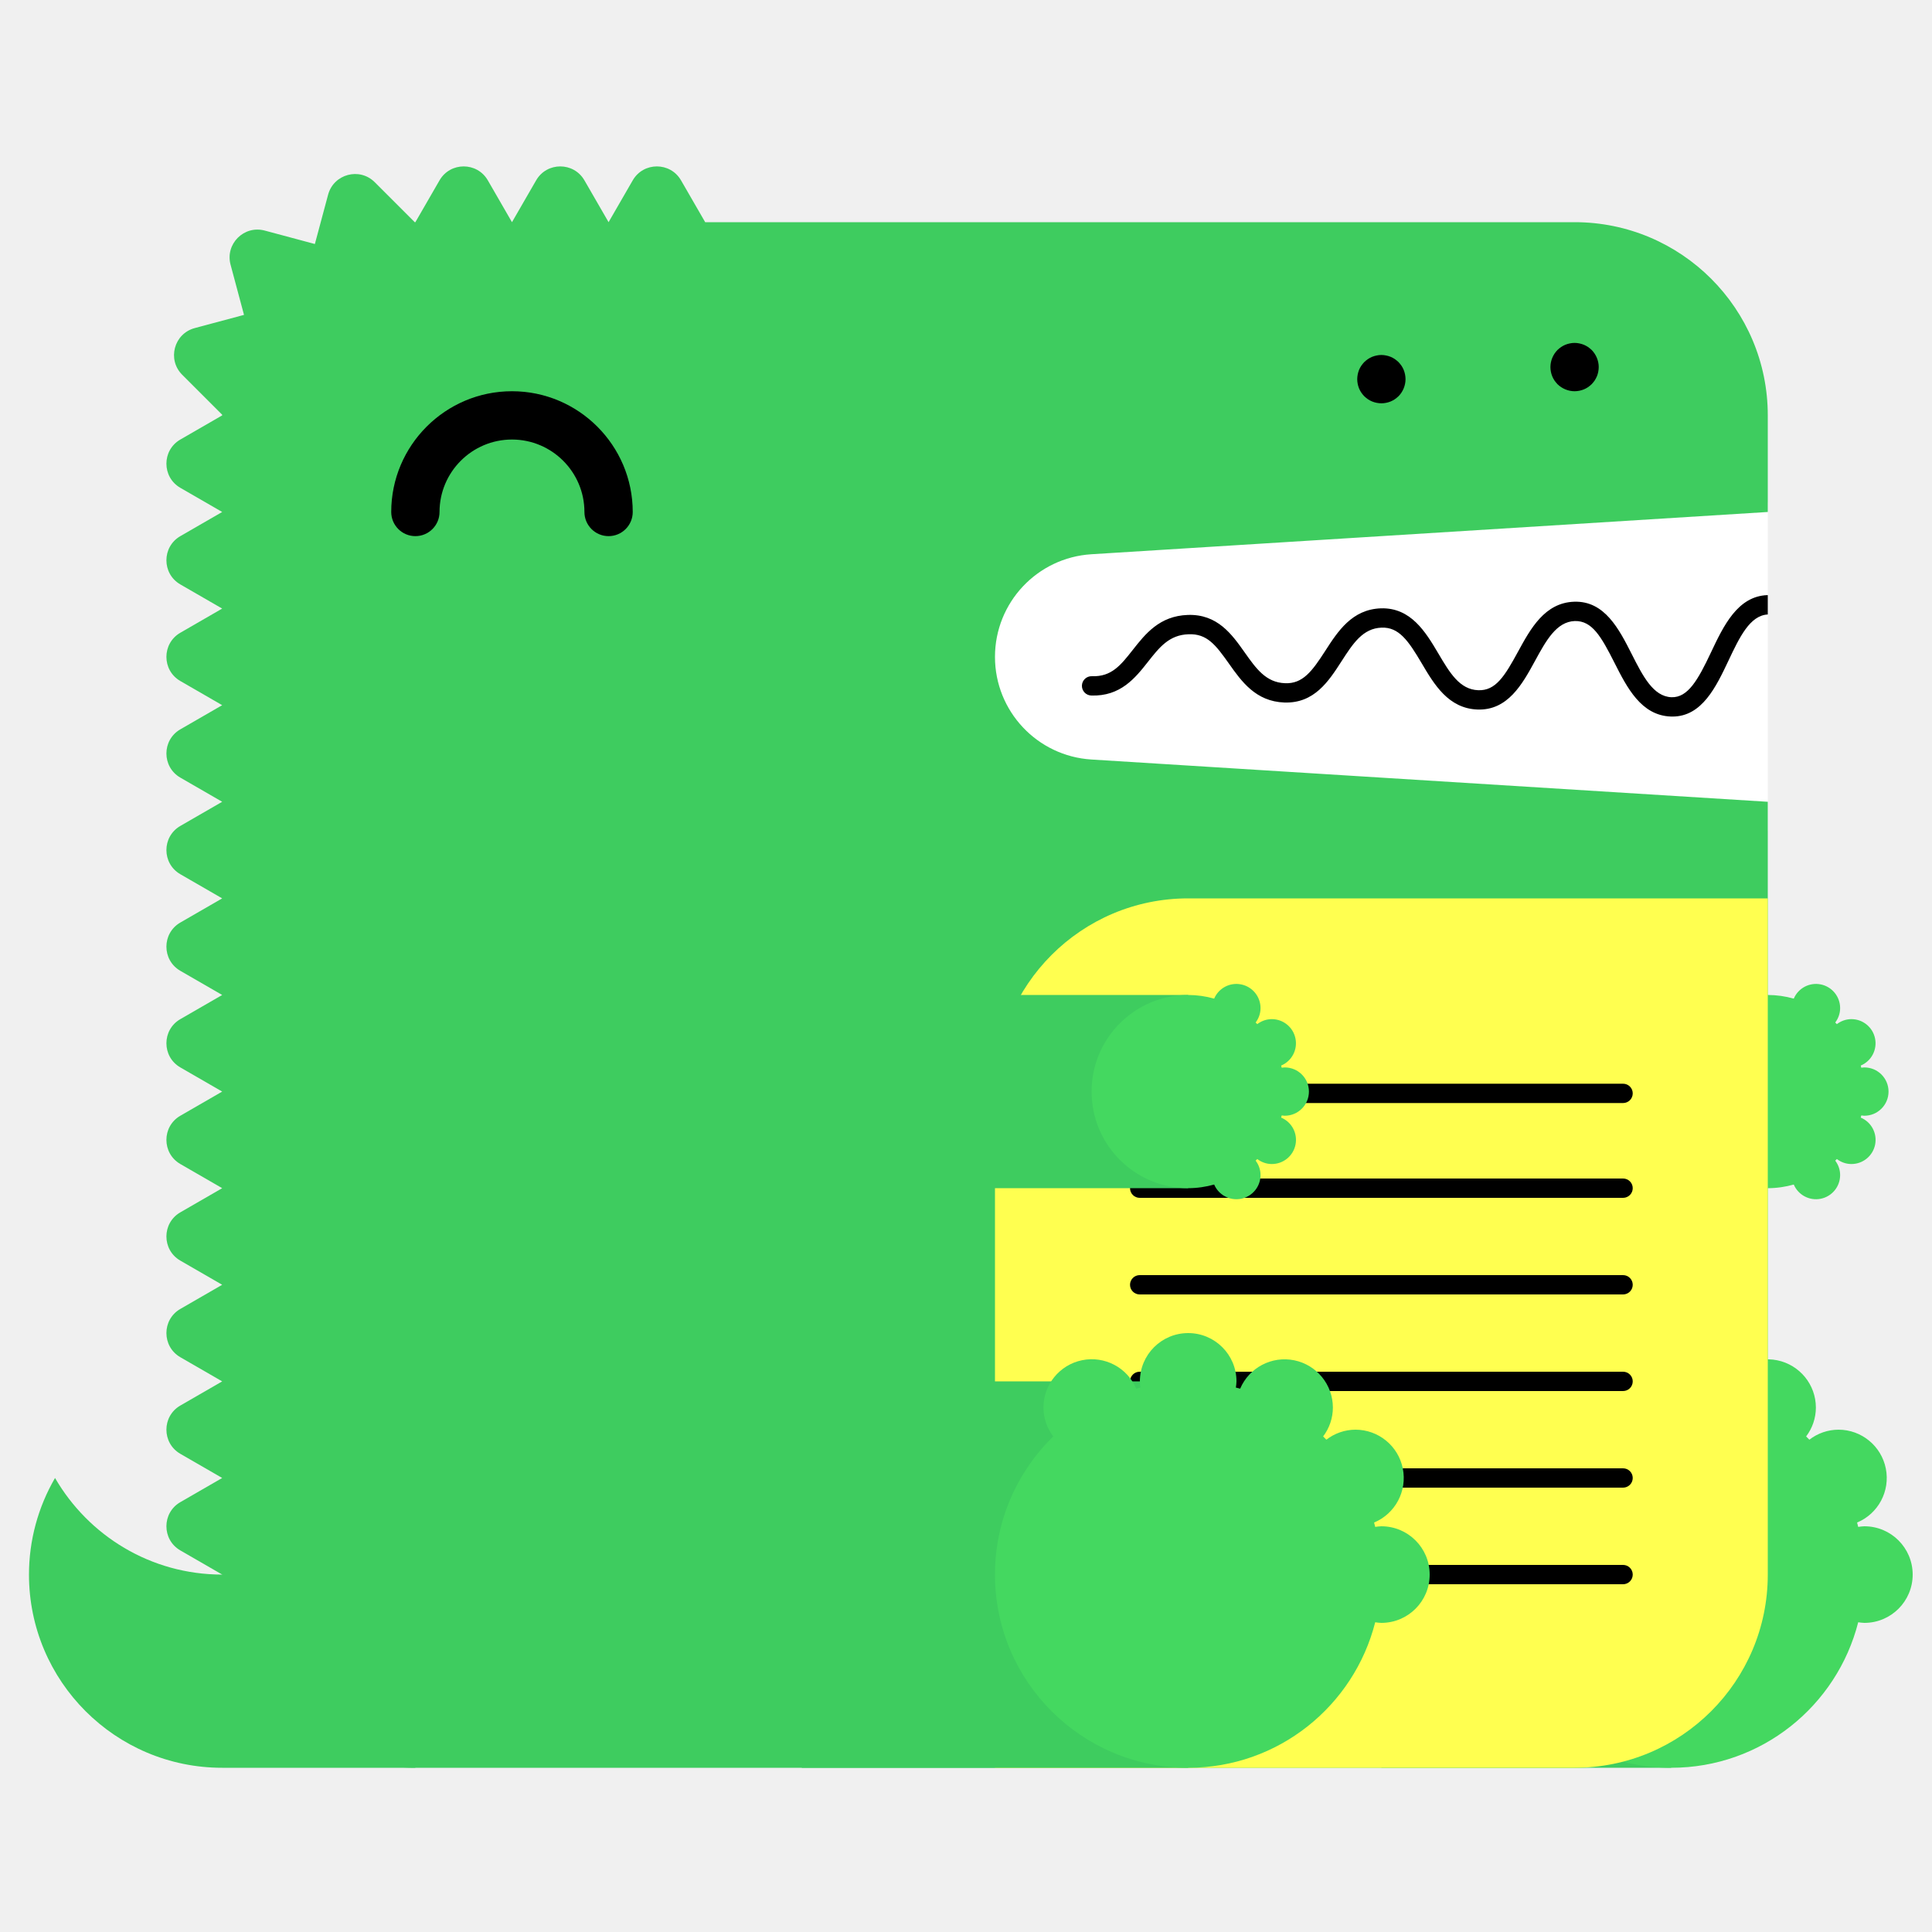
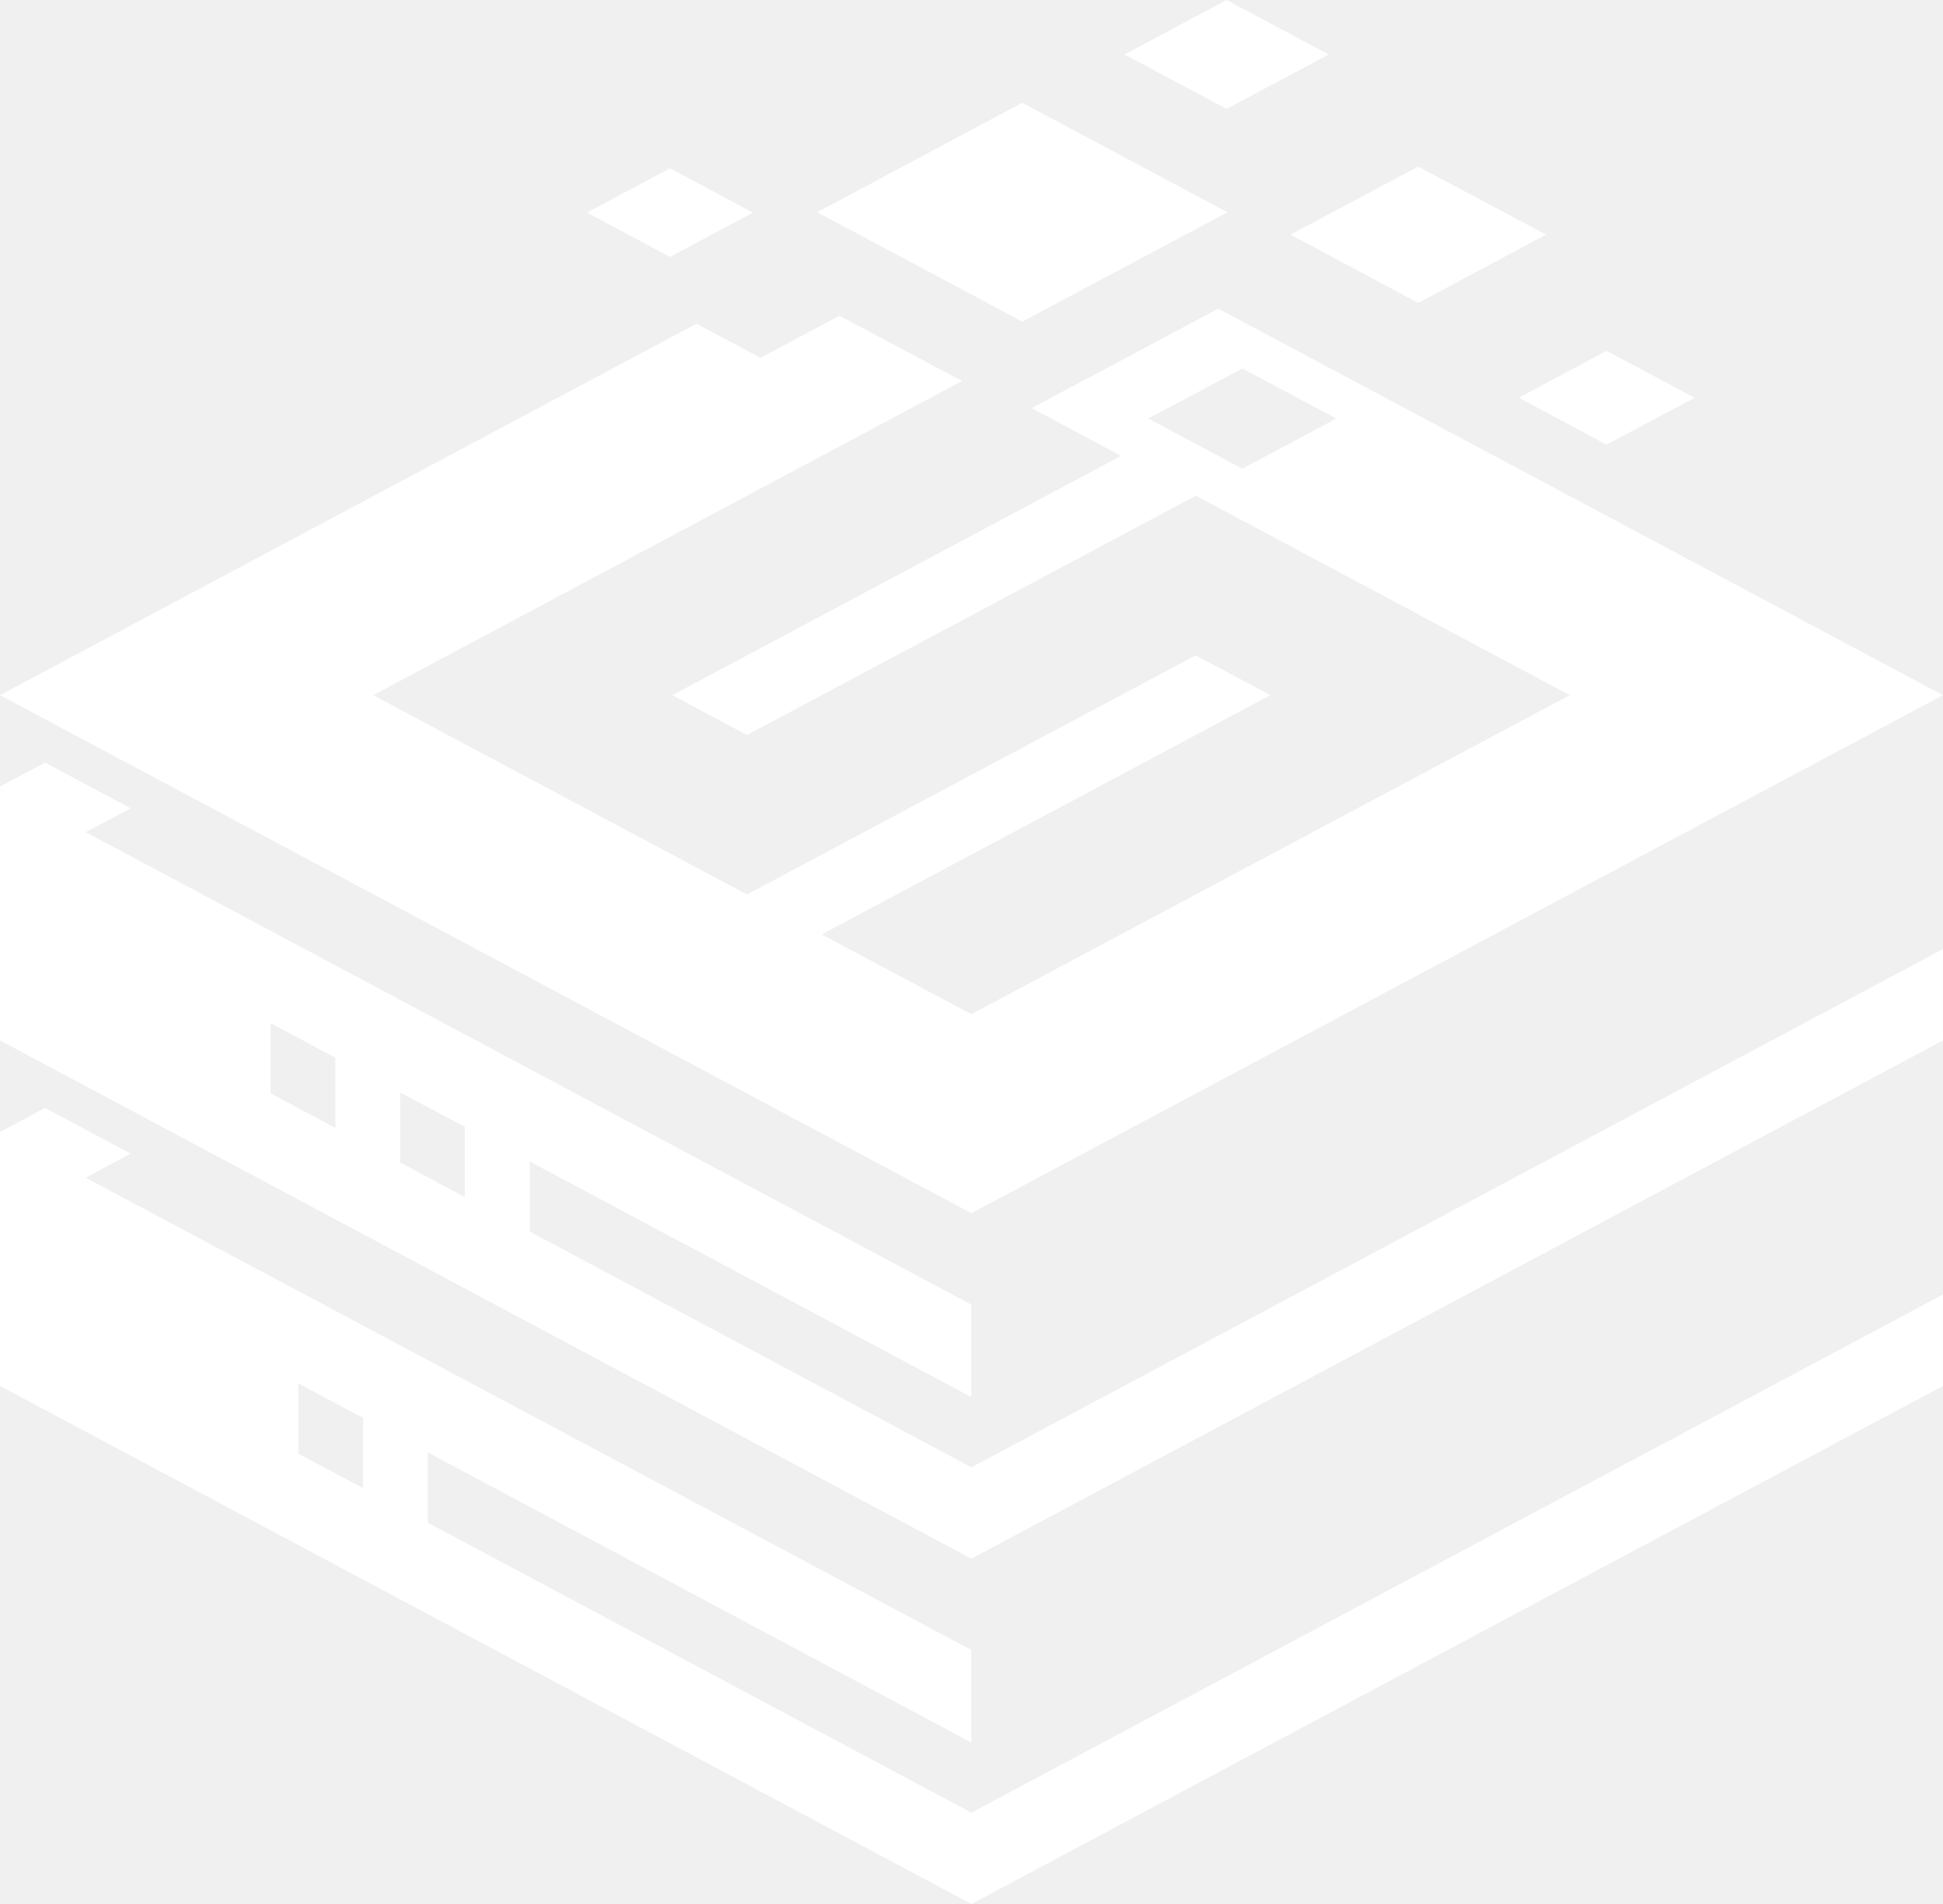
- <svg xmlns="http://www.w3.org/2000/svg" width="200" height="200" viewBox="0 0 200 200">
-   <g fill="none" fill-rule="evenodd">
-     <path fill="#FFF" d="M99 52h84v34H99z" />
-     <path d="M23 163c-7.398 0-13.843-4.027-17.303-10A19.886 19.886 0 0 0 3 163c0 11.046 8.954 20 20 20h20v-20H23z" fill="#3ECC5F" />
-     <path d="M112.98 57.376L183 53V43c0-11.046-8.954-20-20-20H73l-2.5-4.33c-1.112-1.925-3.889-1.925-5 0L63 23l-2.5-4.33c-1.111-1.925-3.889-1.925-5 0L53 23l-2.5-4.33c-1.111-1.925-3.889-1.925-5 0L43 23c-.022 0-.042.003-.065.003l-4.142-4.141c-1.57-1.571-4.252-.853-4.828 1.294l-1.369 5.104-5.192-1.392c-2.148-.575-4.111 1.389-3.535 3.536l1.39 5.193-5.102 1.367c-2.148.576-2.867 3.259-1.296 4.83l4.142 4.142c0 .021-.003.042-.003.064l-4.33 2.5c-1.925 1.111-1.925 3.889 0 5L23 53l-4.33 2.5c-1.925 1.111-1.925 3.889 0 5L23 63l-4.33 2.5c-1.925 1.111-1.925 3.889 0 5L23 73l-4.33 2.5c-1.925 1.111-1.925 3.889 0 5L23 83l-4.33 2.5c-1.925 1.111-1.925 3.889 0 5L23 93l-4.33 2.5c-1.925 1.111-1.925 3.889 0 5L23 103l-4.33 2.5c-1.925 1.111-1.925 3.889 0 5L23 113l-4.33 2.5c-1.925 1.111-1.925 3.889 0 5L23 123l-4.33 2.5c-1.925 1.111-1.925 3.889 0 5L23 133l-4.33 2.5c-1.925 1.111-1.925 3.889 0 5L23 143l-4.33 2.5c-1.925 1.111-1.925 3.889 0 5L23 153l-4.33 2.5c-1.925 1.111-1.925 3.889 0 5L23 163c0 11.046 8.954 20 20 20h120c11.046 0 20-8.954 20-20V83l-70.02-4.376A10.645 10.645 0 0 1 103 68c0-5.621 4.37-10.273 9.98-10.624" fill="#3ECC5F" />
-     <path fill="#3ECC5F" d="M143 183h30v-40h-30z" />
-     <path d="M193 158c-.219 0-.428.037-.639.064-.038-.15-.074-.301-.116-.451A5 5 0 0 0 190.32 148a4.96 4.96 0 0 0-3.016 1.036 26.531 26.531 0 0 0-.335-.336 4.955 4.955 0 0 0 1.011-2.987 5 5 0 0 0-9.599-1.959c-.148-.042-.297-.077-.445-.115.027-.211.064-.42.064-.639a5 5 0 0 0-5-5 5 5 0 0 0-5 5c0 .219.037.428.064.639-.148.038-.297.073-.445.115a4.998 4.998 0 0 0-9.599 1.959c0 1.125.384 2.151 1.011 2.987-3.717 3.632-6.031 8.693-6.031 14.3 0 11.046 8.954 20 20 20 9.339 0 17.16-6.41 19.361-15.064.211.027.42.064.639.064a5 5 0 0 0 5-5 5 5 0 0 0-5-5" fill="#44D860" />
-     <path fill="#3ECC5F" d="M153 123h30v-20h-30z" />
-     <path d="M193 115.5a2.5 2.5 0 1 0 0-5c-.109 0-.214.019-.319.032-.02-.075-.037-.15-.058-.225a2.501 2.501 0 0 0-.963-4.807c-.569 0-1.088.197-1.508.518a6.653 6.653 0 0 0-.168-.168c.314-.417.506-.931.506-1.494a2.5 2.5 0 0 0-4.8-.979A9.987 9.987 0 0 0 183 103c-5.522 0-10 4.478-10 10s4.478 10 10 10c.934 0 1.833-.138 2.69-.377a2.5 2.5 0 0 0 4.8-.979c0-.563-.192-1.077-.506-1.494.057-.055.113-.111.168-.168.42.321.939.518 1.508.518a2.5 2.5 0 0 0 .963-4.807c.021-.074.038-.15.058-.225.105.013.21.032.319.032" fill="#44D860" />
-     <path d="M63 55.5a2.5 2.5 0 0 1-2.5-2.5c0-4.136-3.364-7.5-7.5-7.5s-7.5 3.364-7.5 7.5a2.5 2.5 0 1 1-5 0c0-6.893 5.607-12.5 12.5-12.5S65.5 46.107 65.5 53a2.5 2.5 0 0 1-2.5 2.5" fill="#000" />
-     <path d="M103 183h60c11.046 0 20-8.954 20-20V93h-60c-11.046 0-20 8.954-20 20v70z" fill="#FFFF50" />
-     <path d="M168.02 124h-50.04a1 1 0 1 1 0-2h50.04a1 1 0 1 1 0 2m0 20h-50.04a1 1 0 1 1 0-2h50.04a1 1 0 1 1 0 2m0 20h-50.04a1 1 0 1 1 0-2h50.04a1 1 0 1 1 0 2m0-49.814h-50.04a1 1 0 1 1 0-2h50.04a1 1 0 1 1 0 2m0 19.814h-50.04a1 1 0 1 1 0-2h50.04a1 1 0 1 1 0 2m0 20h-50.04a1 1 0 1 1 0-2h50.04a1 1 0 1 1 0 2M183 61.611c-.012 0-.022-.006-.034-.005-3.09.105-4.552 3.196-5.842 5.923-1.346 2.85-2.387 4.703-4.093 4.647-1.889-.068-2.969-2.202-4.113-4.46-1.314-2.594-2.814-5.536-5.963-5.426-3.046.104-4.513 2.794-5.807 5.167-1.377 2.528-2.314 4.065-4.121 3.994-1.927-.07-2.951-1.805-4.136-3.813-1.321-2.236-2.848-4.75-5.936-4.664-2.994.103-4.465 2.385-5.763 4.4-1.373 2.13-2.335 3.428-4.165 3.351-1.973-.07-2.992-1.51-4.171-3.177-1.324-1.873-2.816-3.993-5.895-3.89-2.928.1-4.399 1.97-5.696 3.618-1.232 1.564-2.194 2.802-4.229 2.724a1 1 0 0 0-.072 2c3.017.101 4.545-1.8 5.872-3.487 1.177-1.496 2.193-2.787 4.193-2.855 1.926-.082 2.829 1.115 4.195 3.045 1.297 1.834 2.769 3.914 5.731 4.021 3.103.104 4.596-2.215 5.918-4.267 1.182-1.834 2.202-3.417 4.15-3.484 1.793-.067 2.769 1.35 4.145 3.681 1.297 2.197 2.766 4.686 5.787 4.796 3.125.108 4.634-2.62 5.949-5.035 1.139-2.088 2.214-4.06 4.119-4.126 1.793-.042 2.728 1.595 4.111 4.33 1.292 2.553 2.757 5.445 5.825 5.556l.169.003c3.064 0 4.518-3.075 5.805-5.794 1.139-2.41 2.217-4.68 4.067-4.773v-2z" fill="#000" />
-     <path fill="#3ECC5F" d="M83 183h40v-40H83z" />
-     <path d="M143 158c-.219 0-.428.037-.639.064-.038-.15-.074-.301-.116-.451A5 5 0 0 0 140.32 148a4.96 4.96 0 0 0-3.016 1.036 26.531 26.531 0 0 0-.335-.336 4.955 4.955 0 0 0 1.011-2.987 5 5 0 0 0-9.599-1.959c-.148-.042-.297-.077-.445-.115.027-.211.064-.42.064-.639a5 5 0 0 0-5-5 5 5 0 0 0-5 5c0 .219.037.428.064.639-.148.038-.297.073-.445.115a4.998 4.998 0 0 0-9.599 1.959c0 1.125.384 2.151 1.011 2.987-3.717 3.632-6.031 8.693-6.031 14.3 0 11.046 8.954 20 20 20 9.339 0 17.16-6.41 19.361-15.064.211.027.42.064.639.064a5 5 0 0 0 5-5 5 5 0 0 0-5-5" fill="#44D860" />
-     <path fill="#3ECC5F" d="M83 123h40v-20H83z" />
-     <path d="M133 115.5a2.5 2.5 0 1 0 0-5c-.109 0-.214.019-.319.032-.02-.075-.037-.15-.058-.225a2.501 2.501 0 0 0-.963-4.807c-.569 0-1.088.197-1.508.518a6.653 6.653 0 0 0-.168-.168c.314-.417.506-.931.506-1.494a2.5 2.5 0 0 0-4.8-.979A9.987 9.987 0 0 0 123 103c-5.522 0-10 4.478-10 10s4.478 10 10 10c.934 0 1.833-.138 2.69-.377a2.5 2.5 0 0 0 4.8-.979c0-.563-.192-1.077-.506-1.494.057-.055.113-.111.168-.168.42.321.939.518 1.508.518a2.5 2.5 0 0 0 .963-4.807c.021-.074.038-.15.058-.225.105.013.21.032.319.032" fill="#44D860" />
-     <path d="M143 41.75c-.16 0-.33-.02-.49-.05a2.52 2.52 0 0 1-.47-.14c-.15-.06-.29-.14-.431-.23-.13-.09-.259-.2-.38-.31-.109-.12-.219-.24-.309-.38s-.17-.28-.231-.43a2.619 2.619 0 0 1-.189-.96c0-.16.02-.33.05-.49.03-.16.08-.31.139-.47.061-.15.141-.29.231-.43.09-.13.2-.26.309-.38.121-.11.25-.22.38-.31.141-.09.281-.17.431-.23.149-.06.31-.11.47-.14.32-.07.65-.07.98 0 .159.03.32.08.47.14.149.06.29.14.43.23.13.09.259.2.38.31.11.12.22.25.31.38.09.14.17.28.23.43.06.16.11.31.14.47.029.16.05.33.05.49 0 .66-.271 1.31-.73 1.77-.121.11-.25.22-.38.31-.14.09-.281.17-.43.23a2.565 2.565 0 0 1-.96.19m20-1.25c-.66 0-1.3-.27-1.771-.73a3.802 3.802 0 0 1-.309-.38c-.09-.14-.17-.28-.231-.43a2.619 2.619 0 0 1-.189-.96c0-.66.27-1.3.729-1.77.121-.11.25-.22.38-.31.141-.09.281-.17.431-.23.149-.06.31-.11.47-.14.32-.07.66-.07.98 0 .159.03.32.08.47.14.149.06.29.14.43.23.13.09.259.2.38.31.459.47.73 1.11.73 1.77 0 .16-.021.33-.05.49-.03.16-.08.32-.14.47-.07.15-.14.29-.23.43-.09.13-.2.26-.31.38-.121.11-.25.22-.38.31-.14.09-.281.17-.43.23a2.565 2.565 0 0 1-.96.19" fill="#000" />
+ <svg xmlns="http://www.w3.org/2000/svg" xml:space="preserve" width="700px" height="686px" version="1.1" style="shape-rendering:geometricPrecision; text-rendering:geometricPrecision; image-rendering:optimizeQuality; fill-rule:evenodd; clip-rule:evenodd" viewBox="0 0 112.29 110.05">
+   <defs>
+     <style type="text/css">
+    
+     .fil0 {fill:white}
+    
+   </style>
+   </defs>
+   <g id="Layer_x0020_1">
+     <path class="fil0" d="M56.14 75.41l-51.19 -27.31 2.6 -1.38 -4.95 -2.64 -2.6 1.38 0 14.68 56.14 29.95 56.15 -29.95 0 -5.28 -56.15 29.95 -25.53 -13.63 0 -4.05 25.53 13.62 0 -5.34zm36.71 -55.13c-2.92,1.55 0.65,-0.35 -5.08,2.71 1.69,0.9 3.39,1.8 5.08,2.71 1.7,-0.91 3.39,-1.81 5.08,-2.71 -1.69,-0.91 -3.38,-1.81 -5.08,-2.71zm-10.89 -10.65c-4.24,2.26 0.94,-0.5 -7.38,3.93 2.46,1.32 4.92,2.63 7.38,3.95 2.46,-1.32 4.93,-2.63 7.39,-3.95 -2.46,-1.31 -4.93,-2.62 -7.39,-3.93zm-16.97 -6.48c1.97,1.05 3.93,2.1 5.9,3.14 1.97,-1.04 3.93,-2.09 5.9,-3.14 -1.97,-1.05 -3.93,-2.1 -5.9,-3.15 -3.38,1.81 0.75,-0.4 -5.9,3.15zm-26.27 11.7c1.6,-0.85 3.2,-1.71 4.79,-2.56 -1.59,-0.85 -3.19,-1.71 -4.79,-2.56 -2.76,1.47 0.6,-0.32 -4.8,2.56 1.6,0.85 3.2,1.71 4.8,2.56zm8.5 -2.58c3.96,2.1 7.91,4.21 11.86,6.32 3.95,-2.11 7.91,-4.22 11.86,-6.32 -3.95,-2.11 -7.91,-4.22 -11.86,-6.33 -6.81,3.63 1.5,-0.8 -11.86,6.33zm-47.22 27.91c18.71,9.98 37.43,19.96 56.14,29.94 18.72,-9.98 37.43,-19.96 56.15,-29.94l-41.88 -22.34 -10.79 5.75 0.85 0.45c1.43,0.77 2.88,1.54 4.32,2.31 -4.32,2.31 -8.65,4.61 -12.97,6.92 -4.32,2.3 -8.64,4.61 -12.96,6.91 1.43,0.77 2.87,1.54 4.31,2.3 4.32,-2.3 8.64,-4.61 12.97,-6.91 4.32,-2.31 8.64,-4.61 12.97,-6.92 3.6,1.92 7.21,3.85 10.81,5.77 3.59,1.92 7.19,3.84 10.8,5.76 -5.77,3.07 -11.54,6.15 -17.3,9.22 -5.77,3.07 -11.52,6.15 -17.28,9.22 -2.89,-1.53 -5.76,-3.07 -8.65,-4.61 4.32,-2.31 8.65,-4.61 12.96,-6.91 4.32,-2.31 8.65,-4.61 12.97,-6.92 -1.43,-0.77 -2.88,-1.53 -4.32,-2.3 -4.32,2.3 -8.65,4.61 -12.97,6.91 -4.32,2.3 -8.64,4.61 -12.96,6.91 -3.6,-1.91 -7.2,-3.84 -10.8,-5.76 -3.6,-1.91 -7.21,-3.84 -10.8,-5.76 5.76,-3.07 11.52,-6.15 17.28,-9.22l16.75 -8.94 -7.09 -3.77 -4.56 2.43 -3.7 -1.97 -40.25 21.47zm71.8 -13.09c-1.81,-0.96 -3.62,-1.93 -5.44,-2.9 6.13,-3.26 2.32,-1.23 5.44,-2.89 1.81,0.96 3.62,1.93 5.43,2.89 -1.81,0.97 -3.62,1.94 -5.43,2.9zm-15.66 68.28l-51.19 -27.3 2.6 -1.39 -4.95 -2.64 -2.6 1.39 0 4.69 0 9.99 56.14 29.94 36.33 -19.38 4.96 -2.64 14.86 -7.92 0 -5.29 -14.86 7.93 -4.96 2.64 -36.33 19.38 -25.53 -13.62 -5.89 -3.14 0 -4.06 6.41 3.42 25.01 13.35 0 -5.35zm-35.16 -13.41l-3.74 -2 0 4.06 3.74 1.99 0 -4.05zm-1.6 -20.82l-3.74 -2 0 4.06 3.74 1.99 0 -4.05zm7.48 3.99l-3.74 -1.99 0 4.05 3.74 2 0 -4.06z" />
  </g>
</svg>
